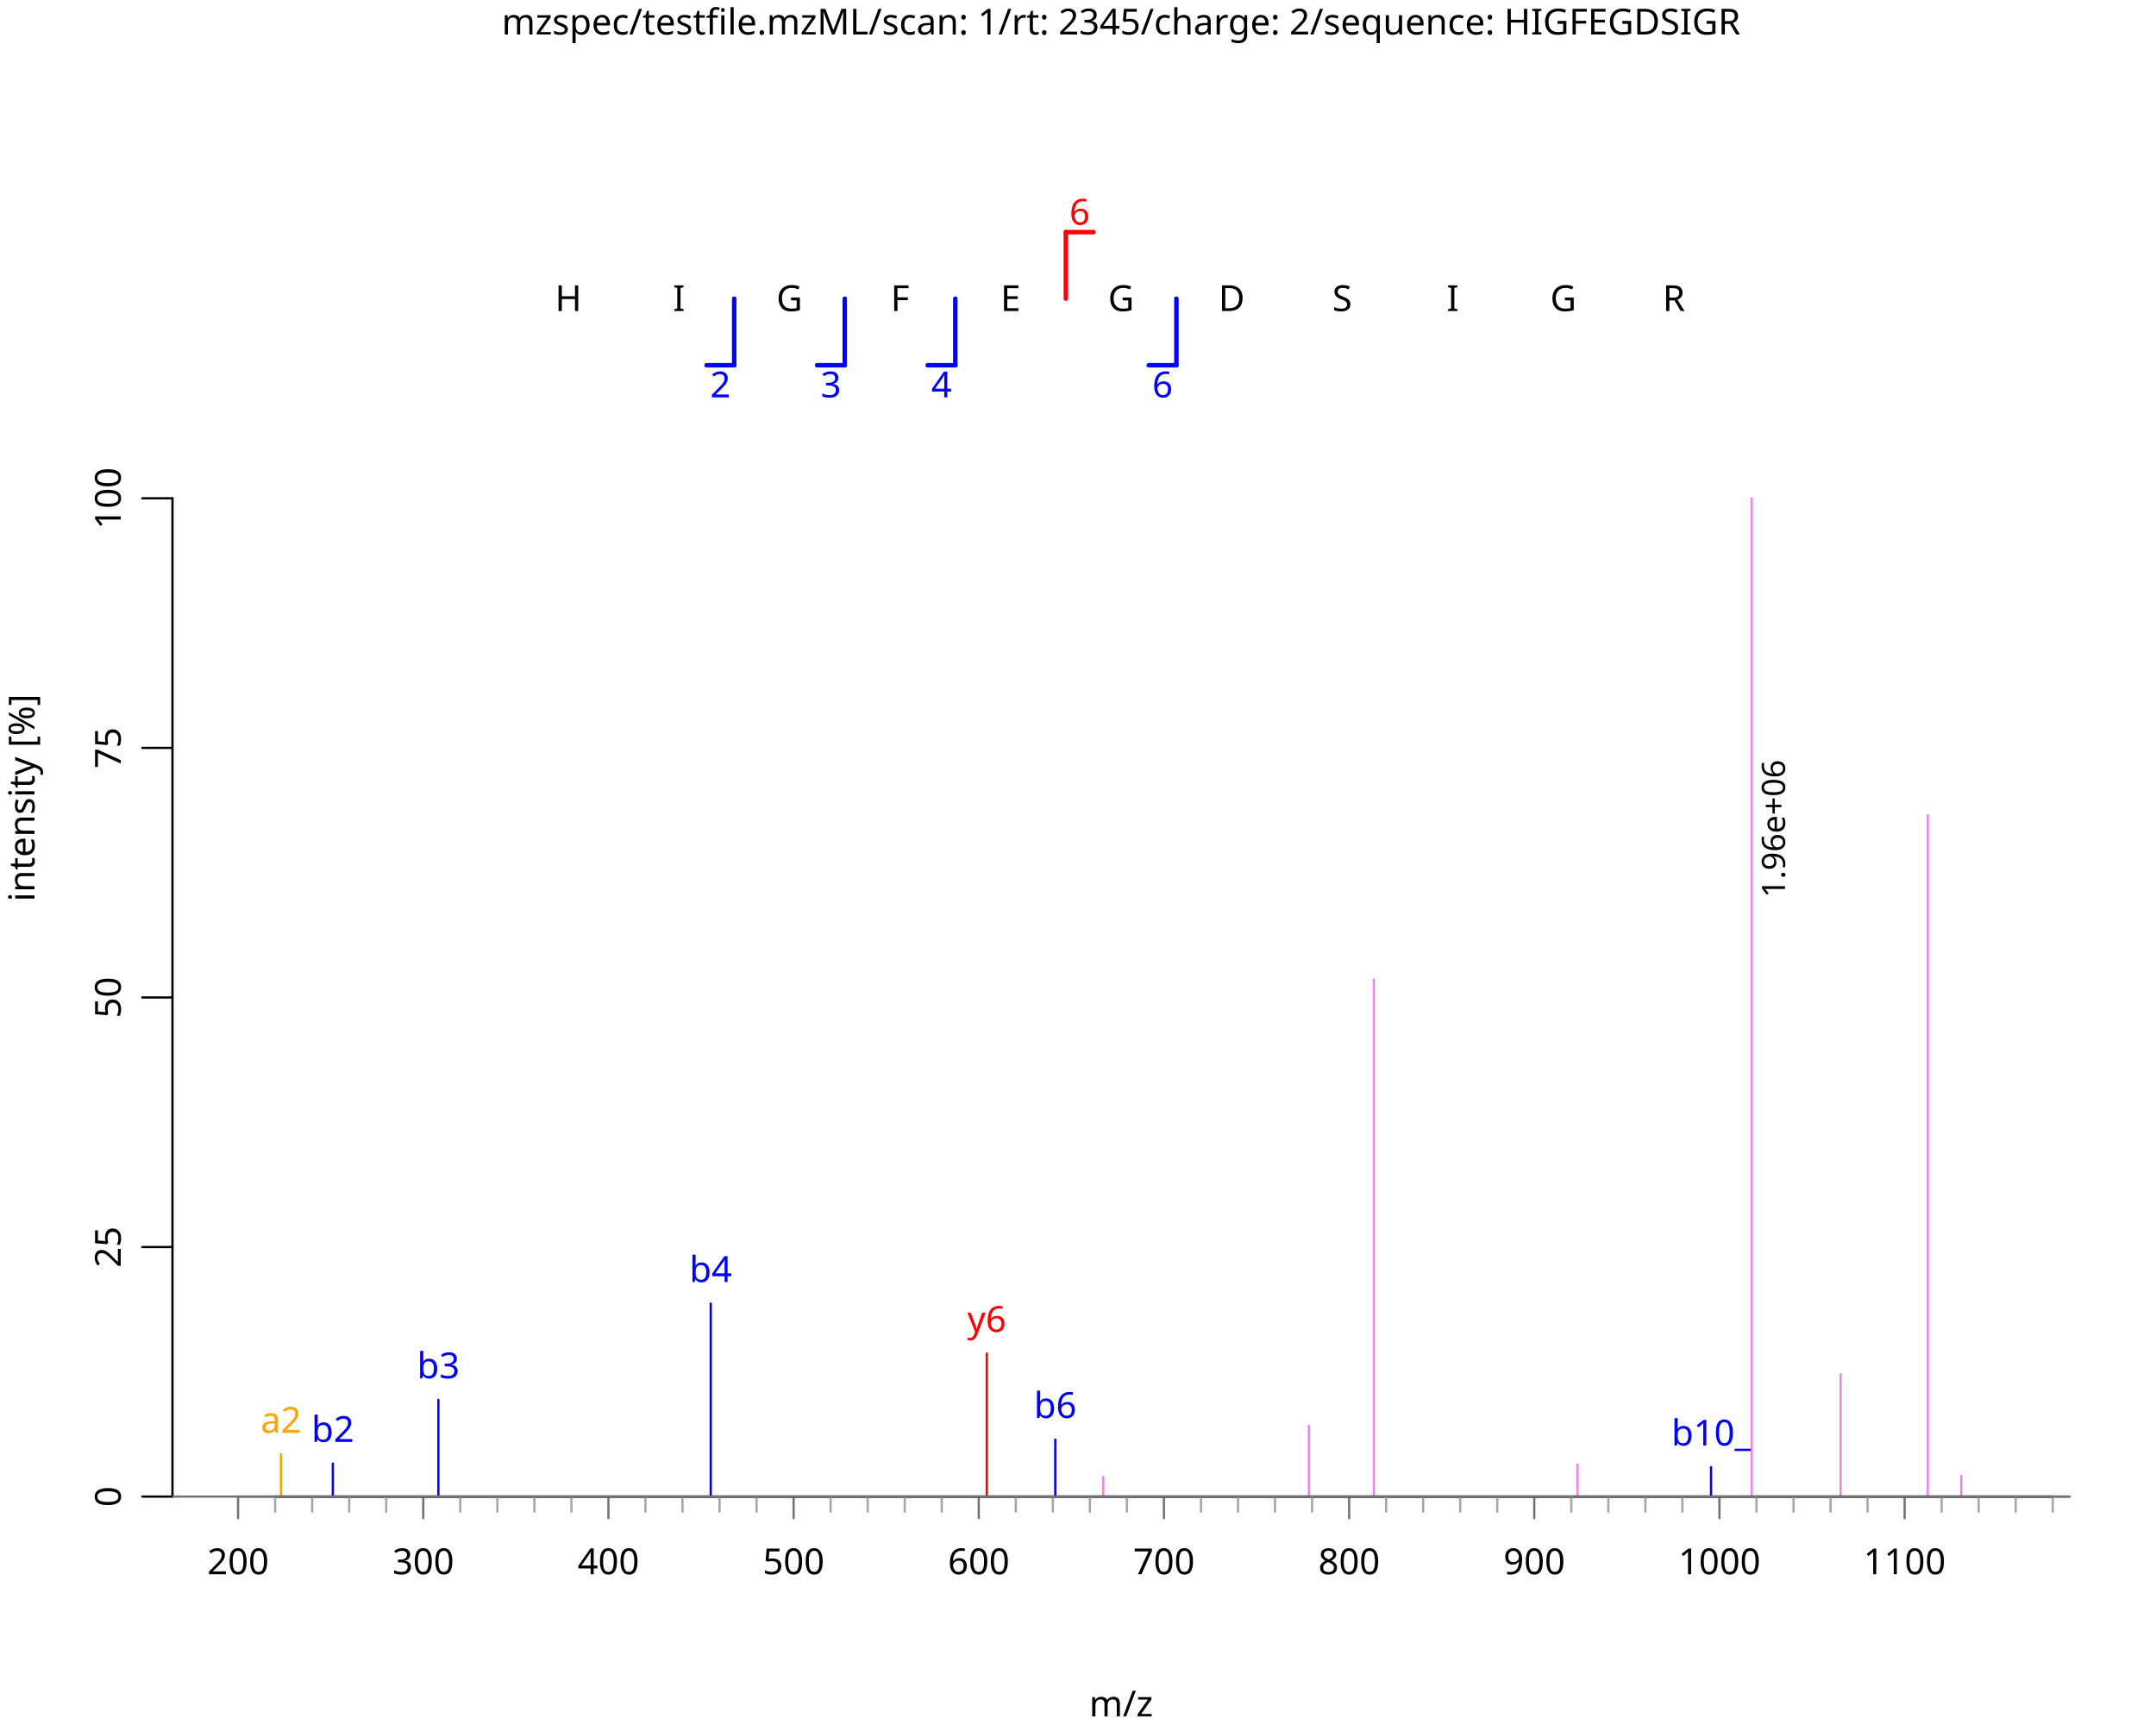
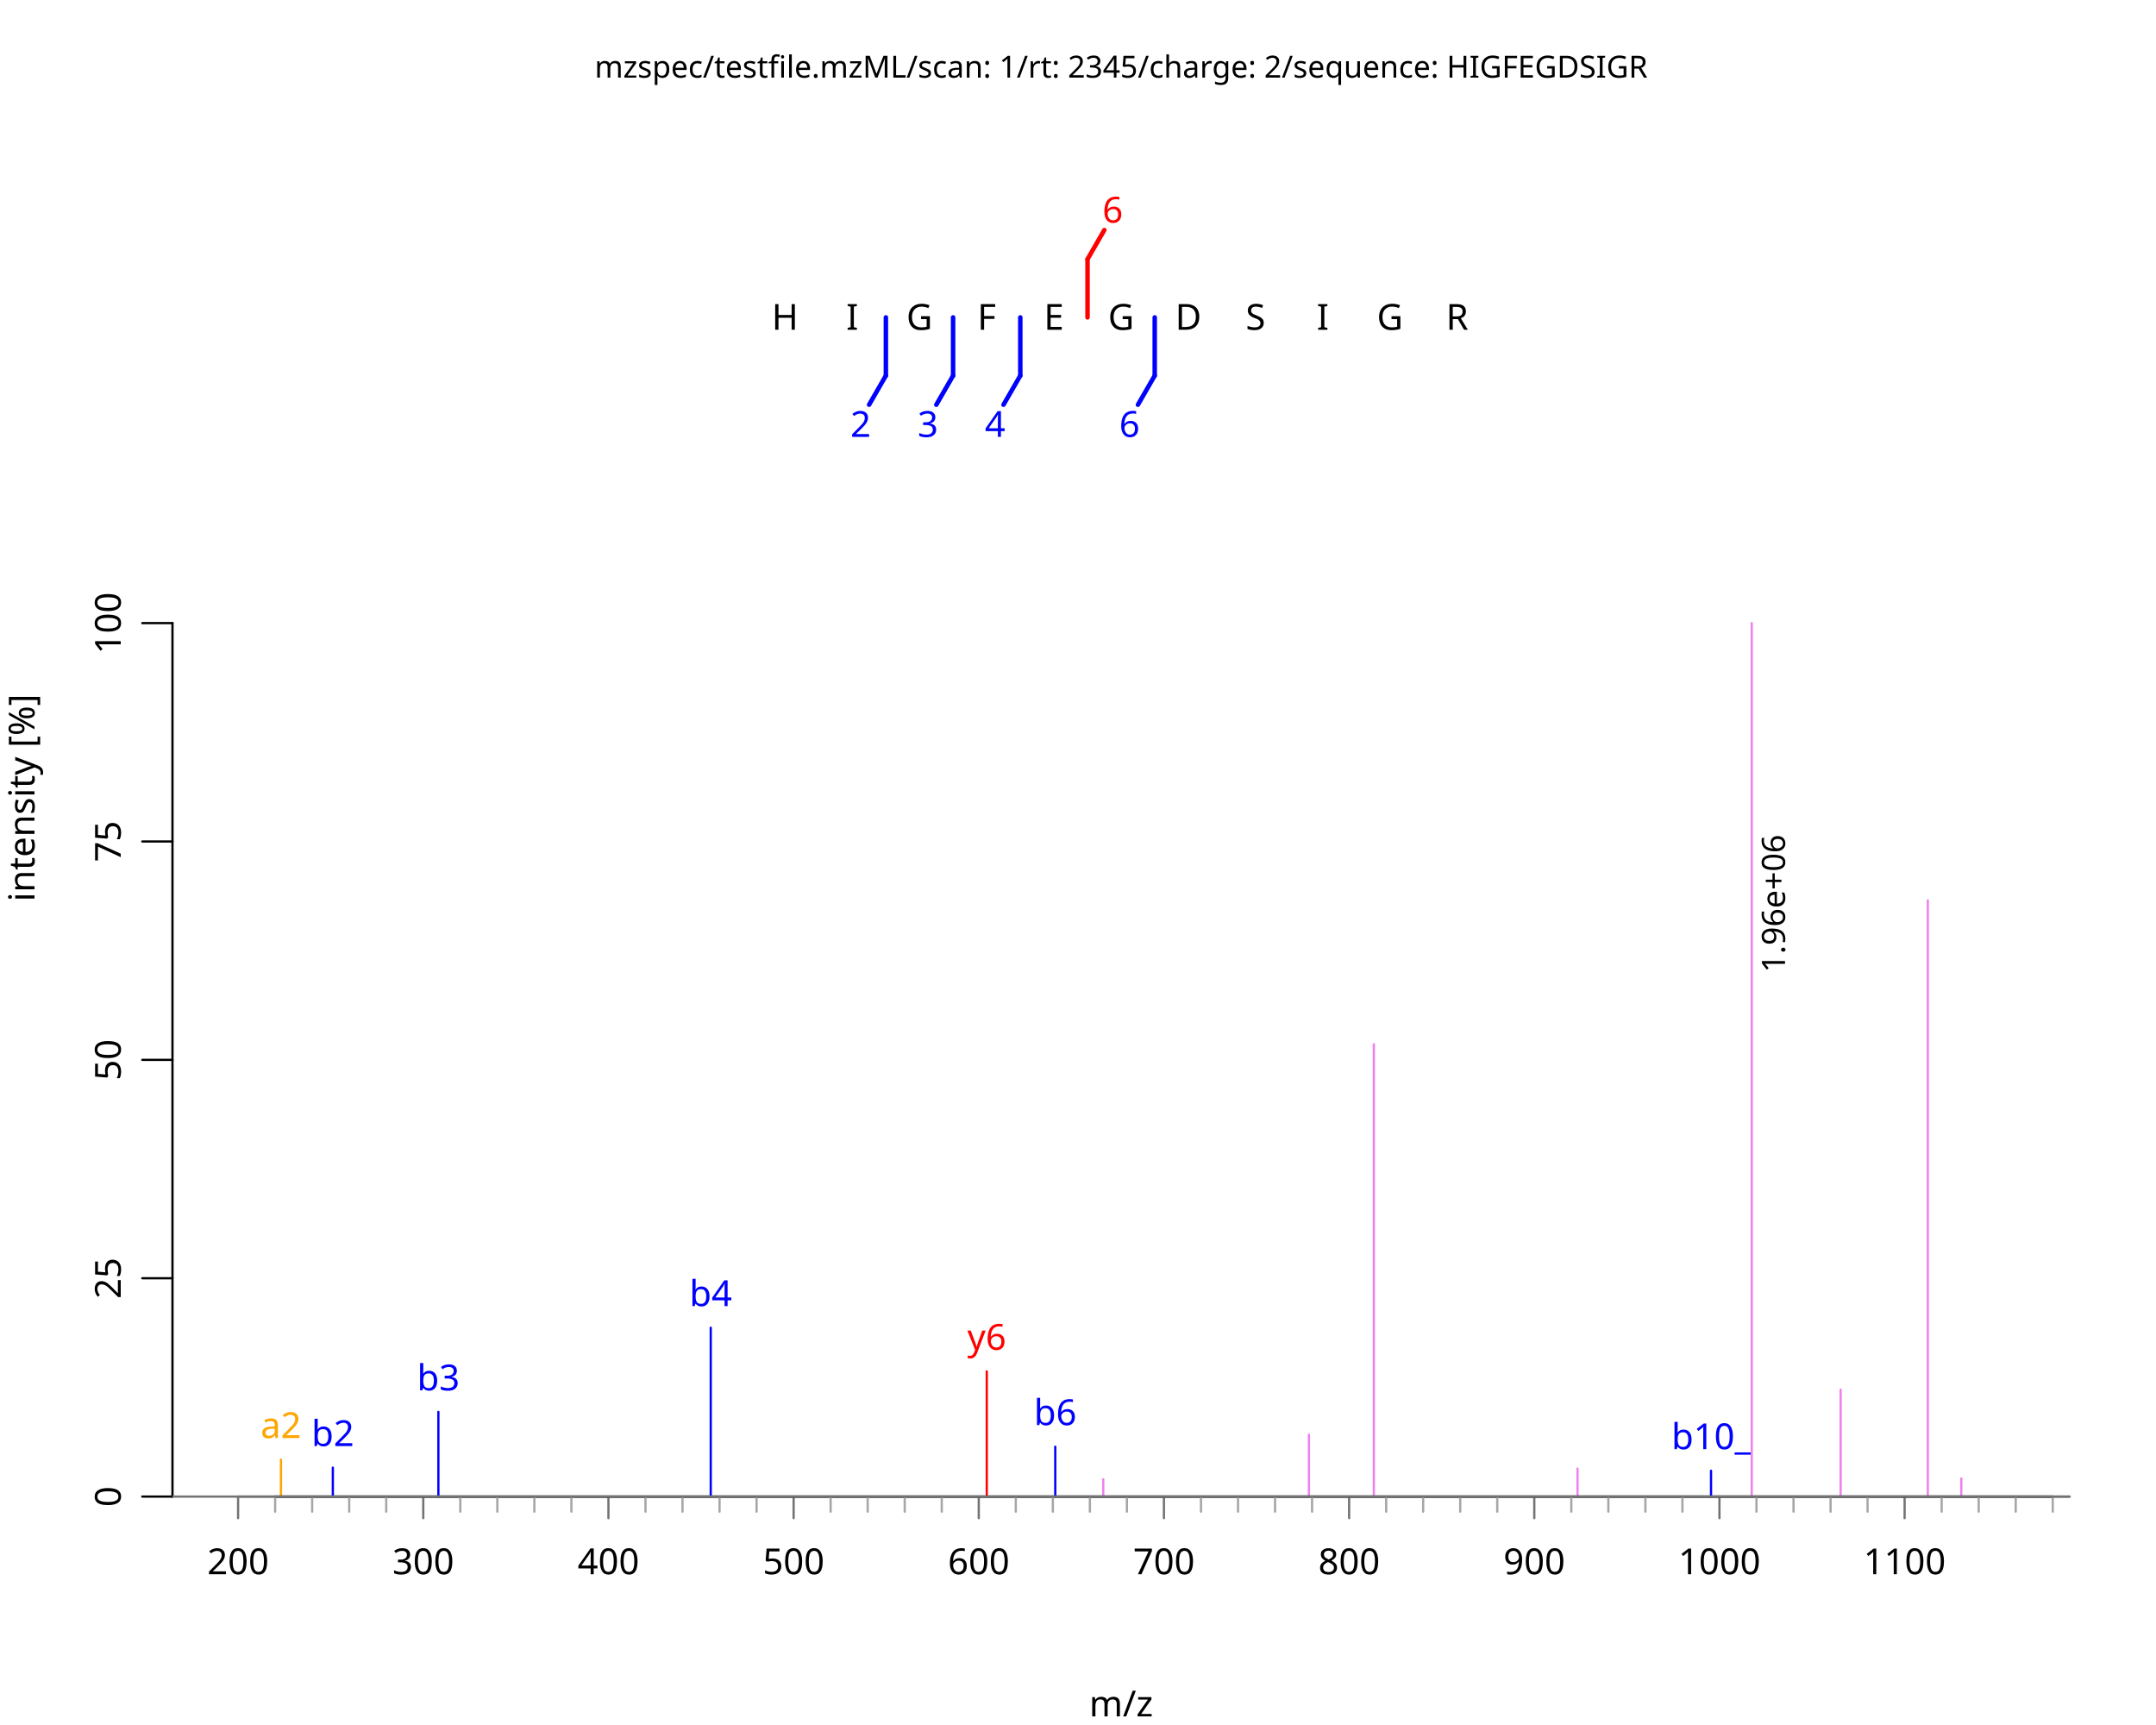
<svg xmlns="http://www.w3.org/2000/svg" class="svglite" data-engine-version="2.0" width="720.00pt" height="576.00pt" viewBox="0 0 720.00 576.00">
  <defs>
    <style type="text/css">
    .svglite line, .svglite polyline, .svglite polygon, .svglite path, .svglite rect, .svglite circle {
      fill: none;
      stroke: #000000;
      stroke-linecap: round;
      stroke-linejoin: round;
      stroke-miterlimit: 10.00;
    }
  </style>
  </defs>
  <rect width="100%" height="100%" style="stroke: none; fill: #FFFFFF;" />
  <defs>
    <clipPath id="cpMC4wMHw3MjAuMDB8MC4wMHw1NzYuMDA=">
      <rect x="0.00" y="0.00" width="720.00" height="576.00" />
    </clipPath>
  </defs>
  <g clip-path="url(#cpMC4wMHw3MjAuMDB8MC4wMHw1NzYuMDA=)">
</g>
  <defs>
    <clipPath id="cpNTcuNjB8NjkxLjIwfDE0LjQwfDUxOC40MA==">
      <rect x="57.60" y="14.40" width="633.60" height="504.00" />
    </clipPath>
  </defs>
  <g clip-path="url(#cpNTcuNjB8NjkxLjIwfDE0LjQwfDUxOC40MA==)">
-     <text x="93.83" y="478.42" text-anchor="middle" style="font-size: 12.00px; fill: #FFA500; font-family: sans;" textLength="13.35px" lengthAdjust="spacingAndGlyphs">a2</text>
-     <text x="111.15" y="481.48" text-anchor="middle" style="font-size: 12.00px; fill: #0000FF; font-family: sans;" textLength="13.35px" lengthAdjust="spacingAndGlyphs">b2</text>
-     <text x="146.40" y="460.22" text-anchor="middle" style="font-size: 12.00px; fill: #0000FF; font-family: sans;" textLength="13.35px" lengthAdjust="spacingAndGlyphs">b3</text>
-     <text x="237.35" y="428.08" text-anchor="middle" style="font-size: 12.00px; fill: #0000FF; font-family: sans;" textLength="13.35px" lengthAdjust="spacingAndGlyphs">b4</text>
-     <text x="329.53" y="444.74" text-anchor="middle" style="font-size: 12.00px; fill: #FF0000; font-family: sans;" textLength="12.68px" lengthAdjust="spacingAndGlyphs">y6</text>
-     <text x="352.41" y="473.49" text-anchor="middle" style="font-size: 12.00px; fill: #0000FF; font-family: sans;" textLength="13.35px" lengthAdjust="spacingAndGlyphs">b6</text>
-     <text x="571.40" y="482.67" text-anchor="middle" style="font-size: 12.00px; fill: #0000FF; font-family: sans;" textLength="26.70px" lengthAdjust="spacingAndGlyphs">b10_</text>
-     <text x="189.82" y="103.86" text-anchor="middle" style="font-size: 12.00px; font-family: sans;" textLength="8.67px" lengthAdjust="spacingAndGlyphs">H</text>
-     <text x="226.73" y="103.86" text-anchor="middle" style="font-size: 12.00px; font-family: sans;" textLength="3.33px" lengthAdjust="spacingAndGlyphs">I</text>
-     <text x="263.65" y="103.87" text-anchor="middle" style="font-size: 12.00px; font-family: sans;" textLength="9.34px" lengthAdjust="spacingAndGlyphs">G</text>
-     <text x="300.57" y="103.86" text-anchor="middle" style="font-size: 12.00px; font-family: sans;" textLength="7.33px" lengthAdjust="spacingAndGlyphs">F</text>
-     <text x="337.48" y="103.86" text-anchor="middle" style="font-size: 12.00px; font-family: sans;" textLength="8.01px" lengthAdjust="spacingAndGlyphs">E</text>
-     <text x="374.40" y="103.87" text-anchor="middle" style="font-size: 12.00px; font-family: sans;" textLength="9.34px" lengthAdjust="spacingAndGlyphs">G</text>
-     <text x="411.32" y="103.86" text-anchor="middle" style="font-size: 12.00px; font-family: sans;" textLength="8.67px" lengthAdjust="spacingAndGlyphs">D</text>
-     <text x="448.23" y="103.87" text-anchor="middle" style="font-size: 12.00px; font-family: sans;" textLength="8.01px" lengthAdjust="spacingAndGlyphs">S</text>
-     <text x="485.15" y="103.86" text-anchor="middle" style="font-size: 12.00px; font-family: sans;" textLength="3.33px" lengthAdjust="spacingAndGlyphs">I</text>
-     <text x="522.07" y="103.87" text-anchor="middle" style="font-size: 12.00px; font-family: sans;" textLength="9.34px" lengthAdjust="spacingAndGlyphs">G</text>
-     <text x="558.98" y="103.86" text-anchor="middle" style="font-size: 12.00px; font-family: sans;" textLength="8.67px" lengthAdjust="spacingAndGlyphs">R</text>
-     <line x1="245.19" y1="99.73" x2="245.19" y2="121.96" style="stroke-width: 1.50; stroke: #0000FF;" />
-     <line x1="282.11" y1="99.73" x2="282.11" y2="121.96" style="stroke-width: 1.50; stroke: #0000FF;" />
-     <line x1="319.03" y1="99.73" x2="319.03" y2="121.96" style="stroke-width: 1.50; stroke: #0000FF;" />
-     <line x1="392.86" y1="99.73" x2="392.86" y2="121.96" style="stroke-width: 1.50; stroke: #0000FF;" />
-     <line x1="235.96" y1="121.96" x2="245.19" y2="121.96" style="stroke-width: 1.50; stroke: #0000FF;" />
-     <line x1="272.88" y1="121.96" x2="282.11" y2="121.96" style="stroke-width: 1.50; stroke: #0000FF;" />
-     <line x1="309.80" y1="121.96" x2="319.03" y2="121.96" style="stroke-width: 1.50; stroke: #0000FF;" />
-     <line x1="383.63" y1="121.96" x2="392.86" y2="121.96" style="stroke-width: 1.50; stroke: #0000FF;" />
-     <text x="240.58" y="132.69" text-anchor="middle" style="font-size: 12.00px; fill: #0000FF; font-family: sans;" textLength="6.67px" lengthAdjust="spacingAndGlyphs">2</text>
-     <text x="277.49" y="132.69" text-anchor="middle" style="font-size: 12.00px; fill: #0000FF; font-family: sans;" textLength="6.67px" lengthAdjust="spacingAndGlyphs">3</text>
-     <text x="314.41" y="132.69" text-anchor="middle" style="font-size: 12.00px; fill: #0000FF; font-family: sans;" textLength="6.67px" lengthAdjust="spacingAndGlyphs">4</text>
-     <text x="388.24" y="132.69" text-anchor="middle" style="font-size: 12.00px; fill: #0000FF; font-family: sans;" textLength="6.67px" lengthAdjust="spacingAndGlyphs">6</text>
-     <line x1="355.94" y1="99.73" x2="355.94" y2="77.51" style="stroke-width: 1.50; stroke: #FF0000;" />
-     <line x1="365.17" y1="77.51" x2="355.94" y2="77.51" style="stroke-width: 1.50; stroke: #FF0000;" />
-     <text x="360.56" y="75.03" text-anchor="middle" style="font-size: 12.00px; fill: #FF0000; font-family: sans;" textLength="6.67px" lengthAdjust="spacingAndGlyphs">6</text>
-     <line x1="93.83" y1="499.73" x2="93.83" y2="485.62" style="stroke-width: 0.75; stroke: #FFA500;" />
-     <line x1="111.15" y1="499.73" x2="111.15" y2="488.68" style="stroke-width: 0.75; stroke: #0000FF;" />
-     <line x1="146.40" y1="499.73" x2="146.40" y2="467.42" style="stroke-width: 0.75; stroke: #0000FF;" />
-     <line x1="237.35" y1="499.73" x2="237.35" y2="435.28" style="stroke-width: 0.75; stroke: #0000FF;" />
-     <line x1="329.53" y1="499.73" x2="329.53" y2="451.94" style="stroke-width: 0.75; stroke: #FF0000;" />
-     <line x1="352.41" y1="499.73" x2="352.41" y2="480.69" style="stroke-width: 0.75; stroke: #0000FF;" />
-     <line x1="368.43" y1="499.73" x2="368.43" y2="493.10" style="stroke-width: 0.75; stroke: #EE82EE;" />
-     <line x1="437.12" y1="499.73" x2="437.12" y2="476.09" style="stroke-width: 0.75; stroke: #EE82EE;" />
-     <line x1="458.79" y1="499.73" x2="458.79" y2="327.11" style="stroke-width: 0.75; stroke: #EE82EE;" />
-     <line x1="526.82" y1="499.73" x2="526.82" y2="489.02" style="stroke-width: 0.75; stroke: #EE82EE;" />
-     <line x1="571.40" y1="499.73" x2="571.40" y2="489.87" style="stroke-width: 0.75; stroke: #0000FF;" />
-     <line x1="584.99" y1="499.73" x2="584.99" y2="166.40" style="stroke-width: 0.75; stroke: #EE82EE;" />
-     <line x1="614.69" y1="499.73" x2="614.69" y2="458.92" style="stroke-width: 0.75; stroke: #EE82EE;" />
-     <line x1="643.79" y1="499.73" x2="643.79" y2="272.18" style="stroke-width: 0.75; stroke: #EE82EE;" />
-     <line x1="654.97" y1="499.73" x2="654.97" y2="492.81" style="stroke-width: 0.75; stroke: #EE82EE;" />
+     <text x="93.83" y="480.18" text-anchor="middle" style="font-size: 12.00px; fill: #FFA500; font-family: sans;" textLength="13.35px" lengthAdjust="spacingAndGlyphs">a2</text>
+     <text x="111.15" y="482.86" text-anchor="middle" style="font-size: 12.00px; fill: #0000FF; font-family: sans;" textLength="13.35px" lengthAdjust="spacingAndGlyphs">b2</text>
+     <text x="146.40" y="464.26" text-anchor="middle" style="font-size: 12.00px; fill: #0000FF; font-family: sans;" textLength="13.35px" lengthAdjust="spacingAndGlyphs">b3</text>
+     <text x="237.35" y="436.13" text-anchor="middle" style="font-size: 12.00px; fill: #0000FF; font-family: sans;" textLength="13.35px" lengthAdjust="spacingAndGlyphs">b4</text>
+     <text x="329.53" y="450.72" text-anchor="middle" style="font-size: 12.00px; fill: #FF0000; font-family: sans;" textLength="12.68px" lengthAdjust="spacingAndGlyphs">y6</text>
+     <text x="352.41" y="475.87" text-anchor="middle" style="font-size: 12.00px; fill: #0000FF; font-family: sans;" textLength="13.35px" lengthAdjust="spacingAndGlyphs">b6</text>
+     <text x="571.40" y="483.90" text-anchor="middle" style="font-size: 12.00px; fill: #0000FF; font-family: sans;" textLength="26.70px" lengthAdjust="spacingAndGlyphs">b10_</text>
+     <text x="262.17" y="110.11" text-anchor="middle" style="font-size: 12.00px; font-family: sans;" textLength="8.67px" lengthAdjust="spacingAndGlyphs">H</text>
+     <text x="284.62" y="110.11" text-anchor="middle" style="font-size: 12.00px; font-family: sans;" textLength="3.33px" lengthAdjust="spacingAndGlyphs">I</text>
+     <text x="307.06" y="110.12" text-anchor="middle" style="font-size: 12.00px; font-family: sans;" textLength="9.34px" lengthAdjust="spacingAndGlyphs">G</text>
+     <text x="329.51" y="110.11" text-anchor="middle" style="font-size: 12.00px; font-family: sans;" textLength="7.33px" lengthAdjust="spacingAndGlyphs">F</text>
+     <text x="351.95" y="110.11" text-anchor="middle" style="font-size: 12.00px; font-family: sans;" textLength="8.01px" lengthAdjust="spacingAndGlyphs">E</text>
+     <text x="374.40" y="110.12" text-anchor="middle" style="font-size: 12.00px; font-family: sans;" textLength="9.34px" lengthAdjust="spacingAndGlyphs">G</text>
+     <text x="396.85" y="110.11" text-anchor="middle" style="font-size: 12.00px; font-family: sans;" textLength="8.67px" lengthAdjust="spacingAndGlyphs">D</text>
+     <text x="419.29" y="110.12" text-anchor="middle" style="font-size: 12.00px; font-family: sans;" textLength="8.01px" lengthAdjust="spacingAndGlyphs">S</text>
+     <text x="441.74" y="110.11" text-anchor="middle" style="font-size: 12.00px; font-family: sans;" textLength="3.33px" lengthAdjust="spacingAndGlyphs">I</text>
+     <text x="464.18" y="110.12" text-anchor="middle" style="font-size: 12.00px; font-family: sans;" textLength="9.34px" lengthAdjust="spacingAndGlyphs">G</text>
+     <text x="486.63" y="110.11" text-anchor="middle" style="font-size: 12.00px; font-family: sans;" textLength="8.67px" lengthAdjust="spacingAndGlyphs">R</text>
+     <line x1="295.84" y1="105.98" x2="295.84" y2="125.43" style="stroke-width: 1.50; stroke: #0000FF;" />
+     <line x1="318.29" y1="105.98" x2="318.29" y2="125.43" style="stroke-width: 1.50; stroke: #0000FF;" />
+     <line x1="340.73" y1="105.98" x2="340.73" y2="125.43" style="stroke-width: 1.50; stroke: #0000FF;" />
+     <line x1="385.62" y1="105.98" x2="385.62" y2="125.43" style="stroke-width: 1.50; stroke: #0000FF;" />
+     <line x1="290.23" y1="135.15" x2="295.84" y2="125.43" style="stroke-width: 1.50; stroke: #0000FF;" />
+     <line x1="312.68" y1="135.15" x2="318.29" y2="125.43" style="stroke-width: 1.50; stroke: #0000FF;" />
+     <line x1="335.12" y1="135.15" x2="340.73" y2="125.43" style="stroke-width: 1.50; stroke: #0000FF;" />
+     <line x1="380.01" y1="135.15" x2="385.62" y2="125.43" style="stroke-width: 1.50; stroke: #0000FF;" />
+     <text x="287.42" y="145.89" text-anchor="middle" style="font-size: 12.00px; fill: #0000FF; font-family: sans;" textLength="6.67px" lengthAdjust="spacingAndGlyphs">2</text>
+     <text x="309.87" y="145.89" text-anchor="middle" style="font-size: 12.00px; fill: #0000FF; font-family: sans;" textLength="6.67px" lengthAdjust="spacingAndGlyphs">3</text>
+     <text x="332.32" y="145.89" text-anchor="middle" style="font-size: 12.00px; fill: #0000FF; font-family: sans;" textLength="6.67px" lengthAdjust="spacingAndGlyphs">4</text>
+     <text x="377.21" y="145.89" text-anchor="middle" style="font-size: 12.00px; fill: #0000FF; font-family: sans;" textLength="6.67px" lengthAdjust="spacingAndGlyphs">6</text>
+     <line x1="363.18" y1="105.98" x2="363.18" y2="86.54" style="stroke-width: 1.50; stroke: #FF0000;" />
+     <line x1="368.79" y1="76.82" x2="363.18" y2="86.54" style="stroke-width: 1.50; stroke: #FF0000;" />
+     <text x="371.59" y="74.34" text-anchor="middle" style="font-size: 12.00px; fill: #FF0000; font-family: sans;" textLength="6.67px" lengthAdjust="spacingAndGlyphs">6</text>
+     <line x1="93.83" y1="499.73" x2="93.83" y2="487.38" style="stroke-width: 0.75; stroke: #FFA500;" />
+     <line x1="111.15" y1="499.73" x2="111.15" y2="490.06" style="stroke-width: 0.75; stroke: #0000FF;" />
+     <line x1="146.40" y1="499.73" x2="146.40" y2="471.46" style="stroke-width: 0.75; stroke: #0000FF;" />
+     <line x1="237.35" y1="499.73" x2="237.35" y2="443.33" style="stroke-width: 0.75; stroke: #0000FF;" />
+     <line x1="329.53" y1="499.73" x2="329.53" y2="457.92" style="stroke-width: 0.75; stroke: #FF0000;" />
+     <line x1="352.41" y1="499.73" x2="352.41" y2="483.07" style="stroke-width: 0.75; stroke: #0000FF;" />
+     <line x1="368.43" y1="499.73" x2="368.43" y2="493.93" style="stroke-width: 0.75; stroke: #EE82EE;" />
+     <line x1="437.12" y1="499.73" x2="437.12" y2="479.05" style="stroke-width: 0.75; stroke: #EE82EE;" />
+     <line x1="458.79" y1="499.73" x2="458.79" y2="348.69" style="stroke-width: 0.75; stroke: #EE82EE;" />
+     <line x1="526.82" y1="499.73" x2="526.82" y2="490.36" style="stroke-width: 0.75; stroke: #EE82EE;" />
+     <line x1="571.40" y1="499.73" x2="571.40" y2="491.10" style="stroke-width: 0.75; stroke: #0000FF;" />
+     <line x1="584.99" y1="499.73" x2="584.99" y2="208.07" style="stroke-width: 0.75; stroke: #EE82EE;" />
+     <line x1="614.69" y1="499.73" x2="614.69" y2="464.02" style="stroke-width: 0.75; stroke: #EE82EE;" />
+     <line x1="643.79" y1="499.73" x2="643.79" y2="300.63" style="stroke-width: 0.75; stroke: #EE82EE;" />
+     <line x1="654.97" y1="499.73" x2="654.97" y2="493.68" style="stroke-width: 0.75; stroke: #EE82EE;" />
  </g>
  <g clip-path="url(#cpMC4wMHw3MjAuMDB8MC4wMHw1NzYuMDA=)">
    <line x1="79.51" y1="499.73" x2="691.20" y2="499.73" style="stroke-width: 0.75; stroke: #737373;" />
    <line x1="79.51" y1="499.73" x2="79.51" y2="506.93" style="stroke-width: 0.75; stroke: #737373;" />
    <line x1="141.35" y1="499.73" x2="141.35" y2="506.93" style="stroke-width: 0.75; stroke: #737373;" />
    <line x1="203.19" y1="499.73" x2="203.19" y2="506.93" style="stroke-width: 0.75; stroke: #737373;" />
    <line x1="265.03" y1="499.73" x2="265.03" y2="506.93" style="stroke-width: 0.75; stroke: #737373;" />
    <line x1="326.86" y1="499.73" x2="326.86" y2="506.93" style="stroke-width: 0.75; stroke: #737373;" />
    <line x1="388.70" y1="499.73" x2="388.70" y2="506.93" style="stroke-width: 0.75; stroke: #737373;" />
    <line x1="450.54" y1="499.73" x2="450.54" y2="506.93" style="stroke-width: 0.75; stroke: #737373;" />
    <line x1="512.38" y1="499.73" x2="512.38" y2="506.93" style="stroke-width: 0.75; stroke: #737373;" />
    <line x1="574.21" y1="499.73" x2="574.21" y2="506.93" style="stroke-width: 0.75; stroke: #737373;" />
    <line x1="636.05" y1="499.73" x2="636.05" y2="506.93" style="stroke-width: 0.75; stroke: #737373;" />
    <text x="79.51" y="525.65" text-anchor="middle" style="font-size: 12.00px; font-family: sans;" textLength="20.02px" lengthAdjust="spacingAndGlyphs">200</text>
    <text x="141.35" y="525.65" text-anchor="middle" style="font-size: 12.00px; font-family: sans;" textLength="20.02px" lengthAdjust="spacingAndGlyphs">300</text>
    <text x="203.19" y="525.65" text-anchor="middle" style="font-size: 12.00px; font-family: sans;" textLength="20.02px" lengthAdjust="spacingAndGlyphs">400</text>
    <text x="265.03" y="525.65" text-anchor="middle" style="font-size: 12.00px; font-family: sans;" textLength="20.02px" lengthAdjust="spacingAndGlyphs">500</text>
    <text x="326.86" y="525.65" text-anchor="middle" style="font-size: 12.00px; font-family: sans;" textLength="20.02px" lengthAdjust="spacingAndGlyphs">600</text>
    <text x="388.70" y="525.65" text-anchor="middle" style="font-size: 12.00px; font-family: sans;" textLength="20.02px" lengthAdjust="spacingAndGlyphs">700</text>
    <text x="450.54" y="525.65" text-anchor="middle" style="font-size: 12.00px; font-family: sans;" textLength="20.02px" lengthAdjust="spacingAndGlyphs">800</text>
    <text x="512.38" y="525.65" text-anchor="middle" style="font-size: 12.00px; font-family: sans;" textLength="20.02px" lengthAdjust="spacingAndGlyphs">900</text>
    <text x="574.21" y="525.65" text-anchor="middle" style="font-size: 12.00px; font-family: sans;" textLength="26.70px" lengthAdjust="spacingAndGlyphs">1000</text>
    <text x="636.05" y="525.65" text-anchor="middle" style="font-size: 12.00px; font-family: sans;" textLength="26.70px" lengthAdjust="spacingAndGlyphs">1100</text>
    <line x1="91.88" y1="499.73" x2="685.52" y2="499.73" style="stroke-width: 0.75;" />
    <line x1="91.88" y1="499.73" x2="91.88" y2="504.77" style="stroke-width: 0.75; stroke: #A6A6A6;" />
    <line x1="104.25" y1="499.73" x2="104.25" y2="504.77" style="stroke-width: 0.75; stroke: #A6A6A6;" />
    <line x1="116.62" y1="499.73" x2="116.62" y2="504.77" style="stroke-width: 0.75; stroke: #A6A6A6;" />
    <line x1="128.98" y1="499.73" x2="128.98" y2="504.77" style="stroke-width: 0.75; stroke: #A6A6A6;" />
    <line x1="153.72" y1="499.73" x2="153.72" y2="504.77" style="stroke-width: 0.75; stroke: #A6A6A6;" />
    <line x1="166.09" y1="499.73" x2="166.09" y2="504.77" style="stroke-width: 0.75; stroke: #A6A6A6;" />
    <line x1="178.45" y1="499.73" x2="178.45" y2="504.77" style="stroke-width: 0.75; stroke: #A6A6A6;" />
    <line x1="190.82" y1="499.73" x2="190.82" y2="504.77" style="stroke-width: 0.75; stroke: #A6A6A6;" />
    <line x1="215.56" y1="499.73" x2="215.56" y2="504.77" style="stroke-width: 0.75; stroke: #A6A6A6;" />
    <line x1="227.92" y1="499.73" x2="227.92" y2="504.77" style="stroke-width: 0.75; stroke: #A6A6A6;" />
    <line x1="240.29" y1="499.73" x2="240.29" y2="504.77" style="stroke-width: 0.75; stroke: #A6A6A6;" />
    <line x1="252.66" y1="499.73" x2="252.66" y2="504.77" style="stroke-width: 0.75; stroke: #A6A6A6;" />
    <line x1="277.39" y1="499.73" x2="277.39" y2="504.77" style="stroke-width: 0.75; stroke: #A6A6A6;" />
    <line x1="289.76" y1="499.73" x2="289.76" y2="504.77" style="stroke-width: 0.75; stroke: #A6A6A6;" />
    <line x1="302.13" y1="499.73" x2="302.13" y2="504.77" style="stroke-width: 0.75; stroke: #A6A6A6;" />
    <line x1="314.50" y1="499.73" x2="314.50" y2="504.77" style="stroke-width: 0.75; stroke: #A6A6A6;" />
    <line x1="339.23" y1="499.73" x2="339.23" y2="504.77" style="stroke-width: 0.75; stroke: #A6A6A6;" />
    <line x1="351.60" y1="499.73" x2="351.60" y2="504.77" style="stroke-width: 0.75; stroke: #A6A6A6;" />
    <line x1="363.97" y1="499.73" x2="363.97" y2="504.77" style="stroke-width: 0.75; stroke: #A6A6A6;" />
    <line x1="376.33" y1="499.73" x2="376.33" y2="504.77" style="stroke-width: 0.75; stroke: #A6A6A6;" />
    <line x1="401.07" y1="499.73" x2="401.07" y2="504.77" style="stroke-width: 0.75; stroke: #A6A6A6;" />
    <line x1="413.44" y1="499.73" x2="413.44" y2="504.77" style="stroke-width: 0.75; stroke: #A6A6A6;" />
    <line x1="425.80" y1="499.73" x2="425.80" y2="504.77" style="stroke-width: 0.75; stroke: #A6A6A6;" />
    <line x1="438.17" y1="499.73" x2="438.17" y2="504.77" style="stroke-width: 0.75; stroke: #A6A6A6;" />
    <line x1="462.91" y1="499.73" x2="462.91" y2="504.77" style="stroke-width: 0.75; stroke: #A6A6A6;" />
    <line x1="475.27" y1="499.73" x2="475.27" y2="504.77" style="stroke-width: 0.75; stroke: #A6A6A6;" />
    <line x1="487.64" y1="499.73" x2="487.64" y2="504.77" style="stroke-width: 0.75; stroke: #A6A6A6;" />
    <line x1="500.01" y1="499.73" x2="500.01" y2="504.77" style="stroke-width: 0.75; stroke: #A6A6A6;" />
    <line x1="524.74" y1="499.73" x2="524.74" y2="504.77" style="stroke-width: 0.75; stroke: #A6A6A6;" />
    <line x1="537.11" y1="499.73" x2="537.11" y2="504.77" style="stroke-width: 0.75; stroke: #A6A6A6;" />
    <line x1="549.48" y1="499.73" x2="549.48" y2="504.77" style="stroke-width: 0.75; stroke: #A6A6A6;" />
    <line x1="561.85" y1="499.73" x2="561.85" y2="504.77" style="stroke-width: 0.75; stroke: #A6A6A6;" />
    <line x1="586.58" y1="499.73" x2="586.58" y2="504.77" style="stroke-width: 0.75; stroke: #A6A6A6;" />
    <line x1="598.95" y1="499.73" x2="598.95" y2="504.77" style="stroke-width: 0.75; stroke: #A6A6A6;" />
    <line x1="611.32" y1="499.73" x2="611.32" y2="504.77" style="stroke-width: 0.75; stroke: #A6A6A6;" />
    <line x1="623.68" y1="499.73" x2="623.68" y2="504.77" style="stroke-width: 0.75; stroke: #A6A6A6;" />
    <line x1="648.42" y1="499.73" x2="648.42" y2="504.77" style="stroke-width: 0.75; stroke: #A6A6A6;" />
    <line x1="660.79" y1="499.73" x2="660.79" y2="504.77" style="stroke-width: 0.75; stroke: #A6A6A6;" />
    <line x1="673.15" y1="499.73" x2="673.15" y2="504.77" style="stroke-width: 0.75; stroke: #A6A6A6;" />
    <line x1="685.52" y1="499.73" x2="685.52" y2="504.77" style="stroke-width: 0.75; stroke: #A6A6A6;" />
-     <line x1="57.60" y1="499.73" x2="57.60" y2="166.40" style="stroke-width: 0.75;" />
+     <line x1="57.60" y1="499.73" x2="57.60" y2="208.07" style="stroke-width: 0.75;" />
    <line x1="57.60" y1="499.73" x2="47.52" y2="499.73" style="stroke-width: 0.75;" />
-     <line x1="57.60" y1="416.40" x2="47.52" y2="416.40" style="stroke-width: 0.75;" />
-     <line x1="57.60" y1="333.07" x2="47.52" y2="333.07" style="stroke-width: 0.75;" />
-     <line x1="57.60" y1="249.73" x2="47.52" y2="249.73" style="stroke-width: 0.75;" />
-     <line x1="57.60" y1="166.40" x2="47.52" y2="166.40" style="stroke-width: 0.75;" />
+     <line x1="57.60" y1="426.82" x2="47.52" y2="426.82" style="stroke-width: 0.75;" />
+     <line x1="57.60" y1="353.90" x2="47.52" y2="353.90" style="stroke-width: 0.75;" />
+     <line x1="57.60" y1="280.98" x2="47.52" y2="280.98" style="stroke-width: 0.75;" />
+     <line x1="57.60" y1="208.07" x2="47.52" y2="208.07" style="stroke-width: 0.75;" />
    <text transform="translate(40.32,499.73) rotate(-90)" text-anchor="middle" style="font-size: 12.00px; font-family: sans;" textLength="6.67px" lengthAdjust="spacingAndGlyphs">0</text>
-     <text transform="translate(40.32,416.40) rotate(-90)" text-anchor="middle" style="font-size: 12.00px; font-family: sans;" textLength="13.35px" lengthAdjust="spacingAndGlyphs">25</text>
-     <text transform="translate(40.32,333.07) rotate(-90)" text-anchor="middle" style="font-size: 12.00px; font-family: sans;" textLength="13.35px" lengthAdjust="spacingAndGlyphs">50</text>
-     <text transform="translate(40.32,249.73) rotate(-90)" text-anchor="middle" style="font-size: 12.00px; font-family: sans;" textLength="13.35px" lengthAdjust="spacingAndGlyphs">75</text>
-     <text transform="translate(40.32,166.40) rotate(-90)" text-anchor="middle" style="font-size: 12.00px; font-family: sans;" textLength="20.02px" lengthAdjust="spacingAndGlyphs">100</text>
+     <text transform="translate(40.32,426.82) rotate(-90)" text-anchor="middle" style="font-size: 12.00px; font-family: sans;" textLength="13.35px" lengthAdjust="spacingAndGlyphs">25</text>
+     <text transform="translate(40.32,353.90) rotate(-90)" text-anchor="middle" style="font-size: 12.00px; font-family: sans;" textLength="13.35px" lengthAdjust="spacingAndGlyphs">50</text>
+     <text transform="translate(40.32,280.98) rotate(-90)" text-anchor="middle" style="font-size: 12.00px; font-family: sans;" textLength="13.35px" lengthAdjust="spacingAndGlyphs">75</text>
+     <text transform="translate(40.32,208.07) rotate(-90)" text-anchor="middle" style="font-size: 12.00px; font-family: sans;" textLength="20.02px" lengthAdjust="spacingAndGlyphs">100</text>
    <text x="374.40" y="573.12" text-anchor="middle" style="font-size: 12.00px; font-family: sans;" textLength="19.34px" lengthAdjust="spacingAndGlyphs">m/z</text>
    <text transform="translate(11.52,266.40) rotate(-90)" text-anchor="middle" style="font-size: 12.00px; font-family: sans;" textLength="64.70px" lengthAdjust="spacingAndGlyphs">intensity [%]</text>
-     <text x="374.40" y="11.52" text-anchor="middle" style="font-size: 12.00px; font-family: sans;" textLength="400.92px" lengthAdjust="spacingAndGlyphs">mzspec/testfile.mzML/scan: 1/rt: 2345/charge: 2/sequence: HIGFEGDSIGR</text>
+     <text x="374.40" y="25.92" text-anchor="middle" style="font-size: 10.20px; font-family: sans;" textLength="340.78px" lengthAdjust="spacingAndGlyphs">mzspec/testfile.mzML/scan: 1/rt: 2345/charge: 2/sequence: HIGFEGDSIGR</text>
  </g>
  <g clip-path="url(#cpNTcuNjB8NjkxLjIwfDE0LjQwfDUxOC40MA==)">
-     <text transform="translate(596.11,299.73) rotate(-90)" style="font-size: 10.80px; font-family: sans;" textLength="45.35px" lengthAdjust="spacingAndGlyphs">1.96e+06</text>
+     <text transform="translate(596.11,324.73) rotate(-90)" style="font-size: 10.80px; font-family: sans;" textLength="45.35px" lengthAdjust="spacingAndGlyphs">1.96e+06</text>
    <line x1="57.60" y1="499.73" x2="691.20" y2="499.73" style="stroke-width: 0.75; stroke: #737373;" />
  </g>
  <defs>
    <clipPath id="cpNTkuMDR8Njg5Ljc2fDU5LjA0fDUwMi41Ng==">
      <rect x="59.04" y="59.04" width="630.72" height="443.52" />
    </clipPath>
  </defs>
  <g clip-path="url(#cpNTkuMDR8Njg5Ljc2fDU5LjA0fDUwMi41Ng==)">
</g>
</svg>
